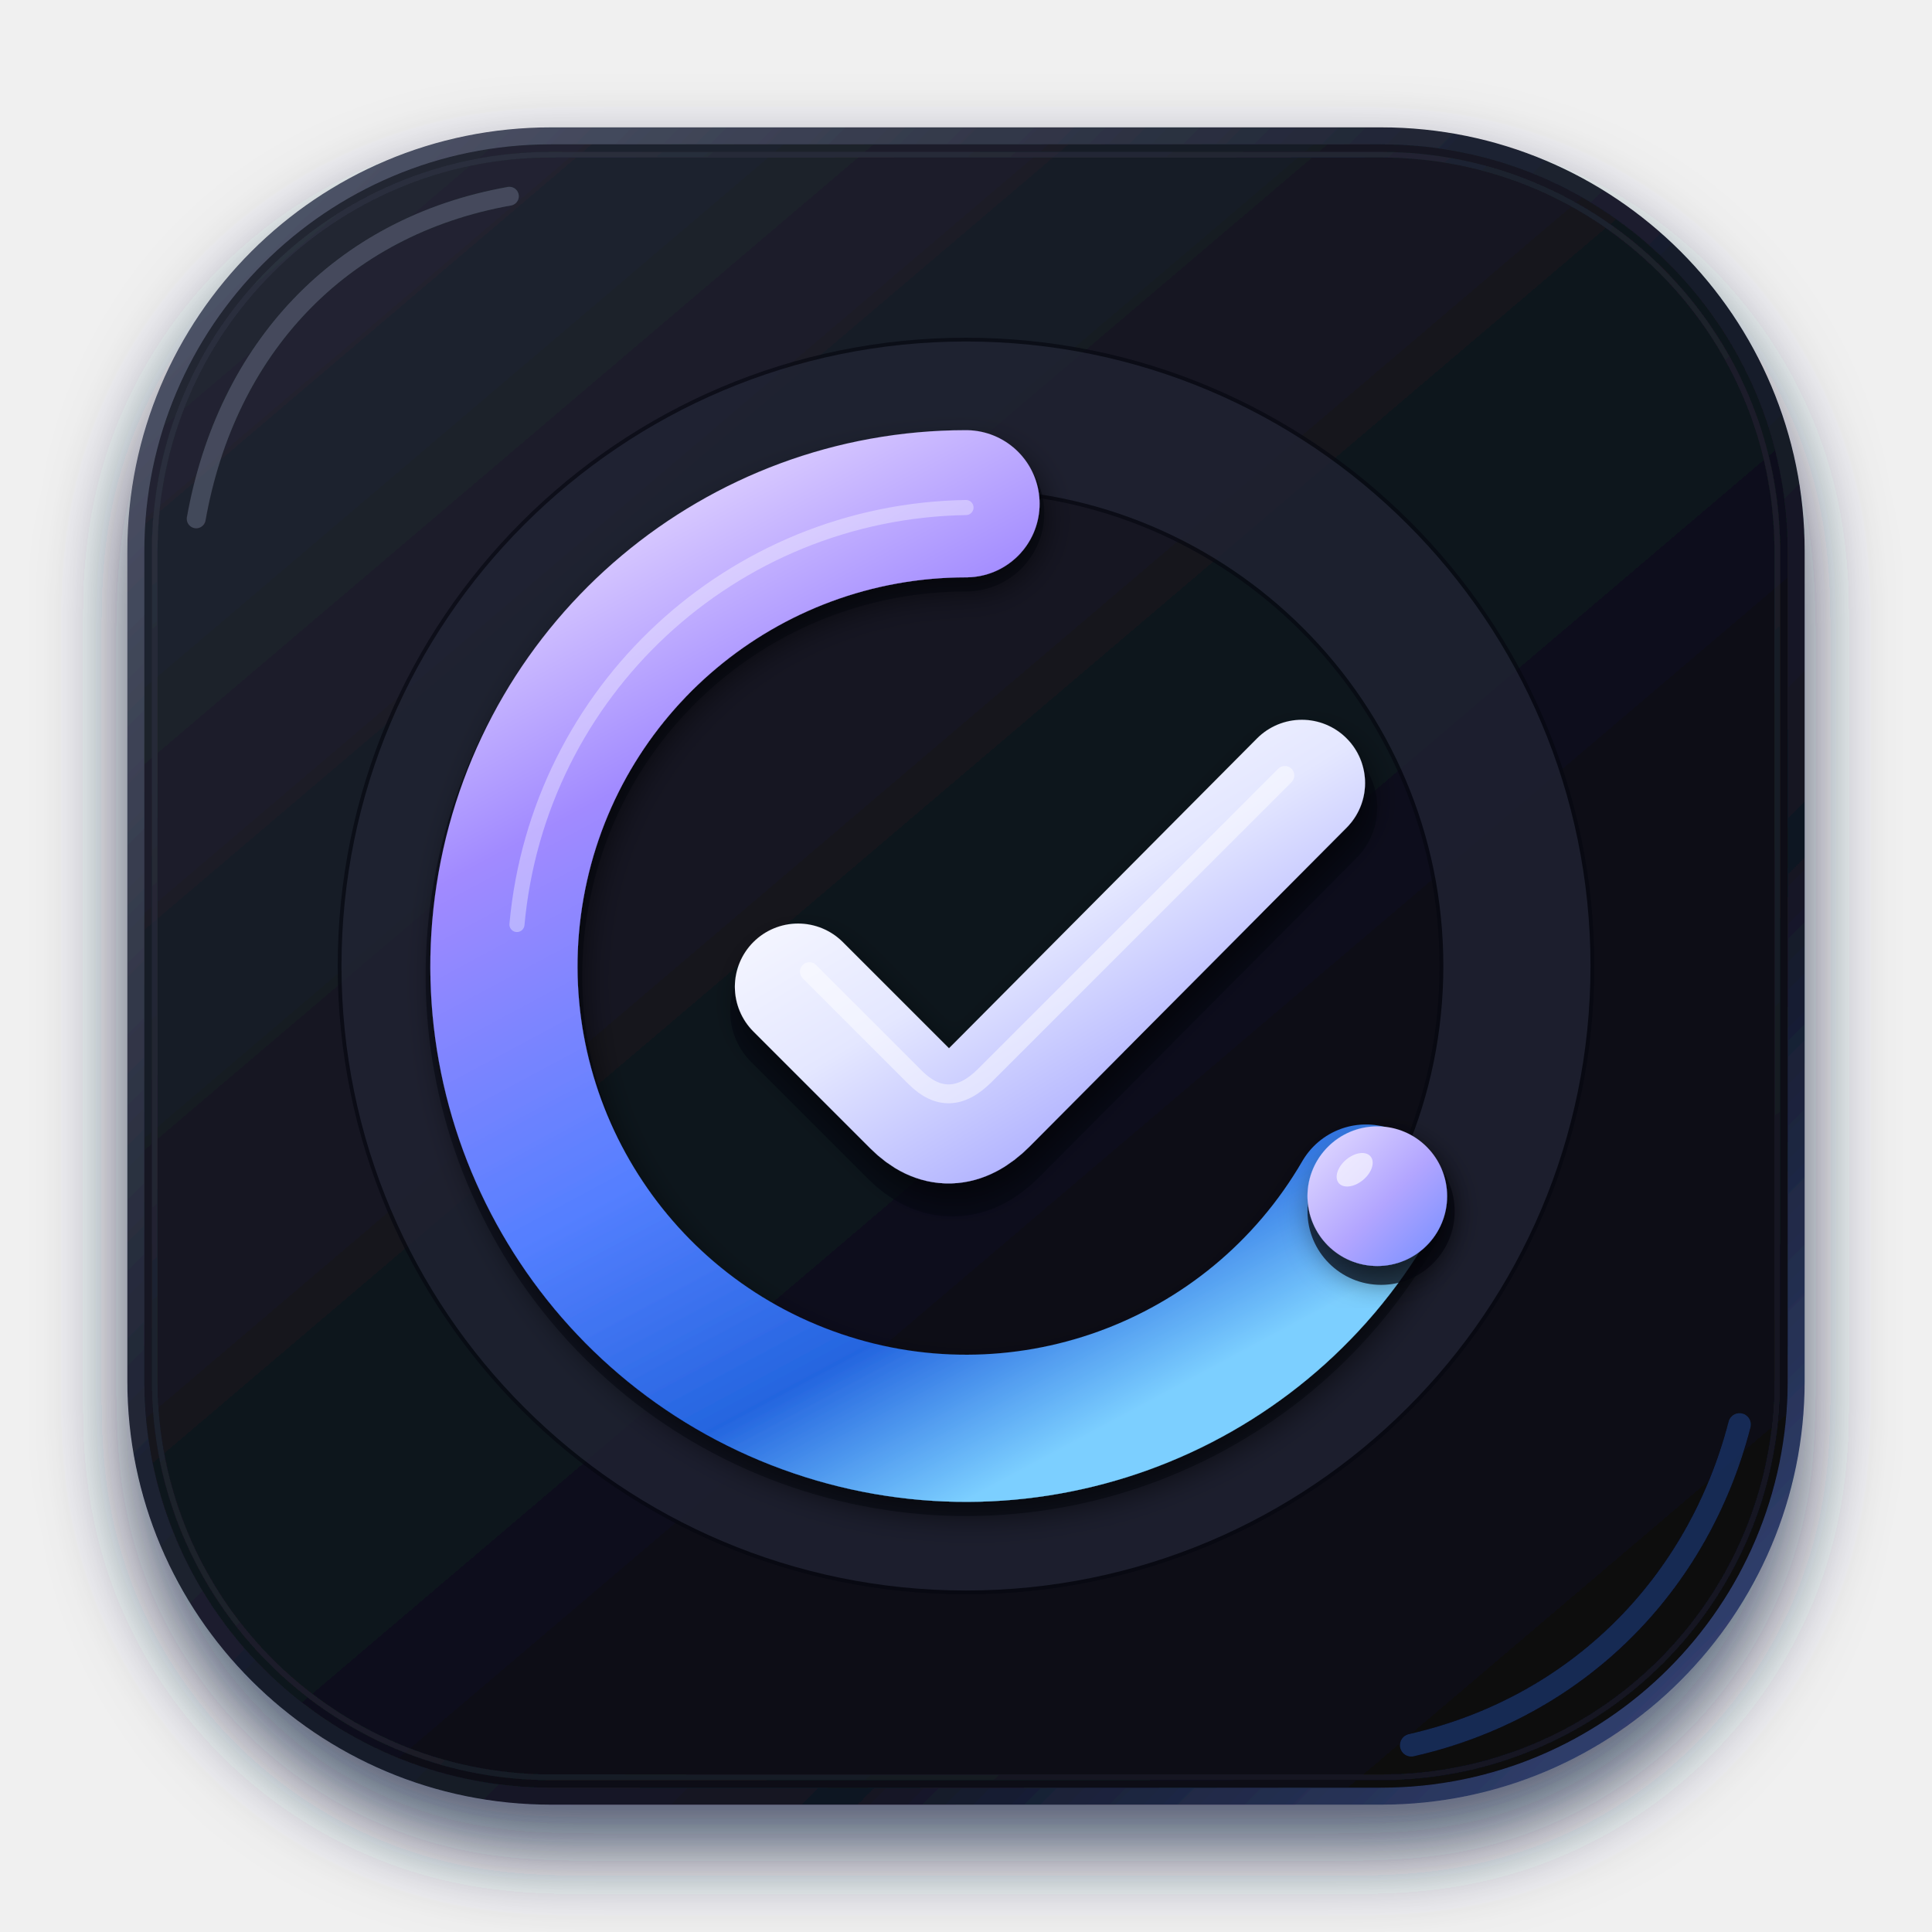
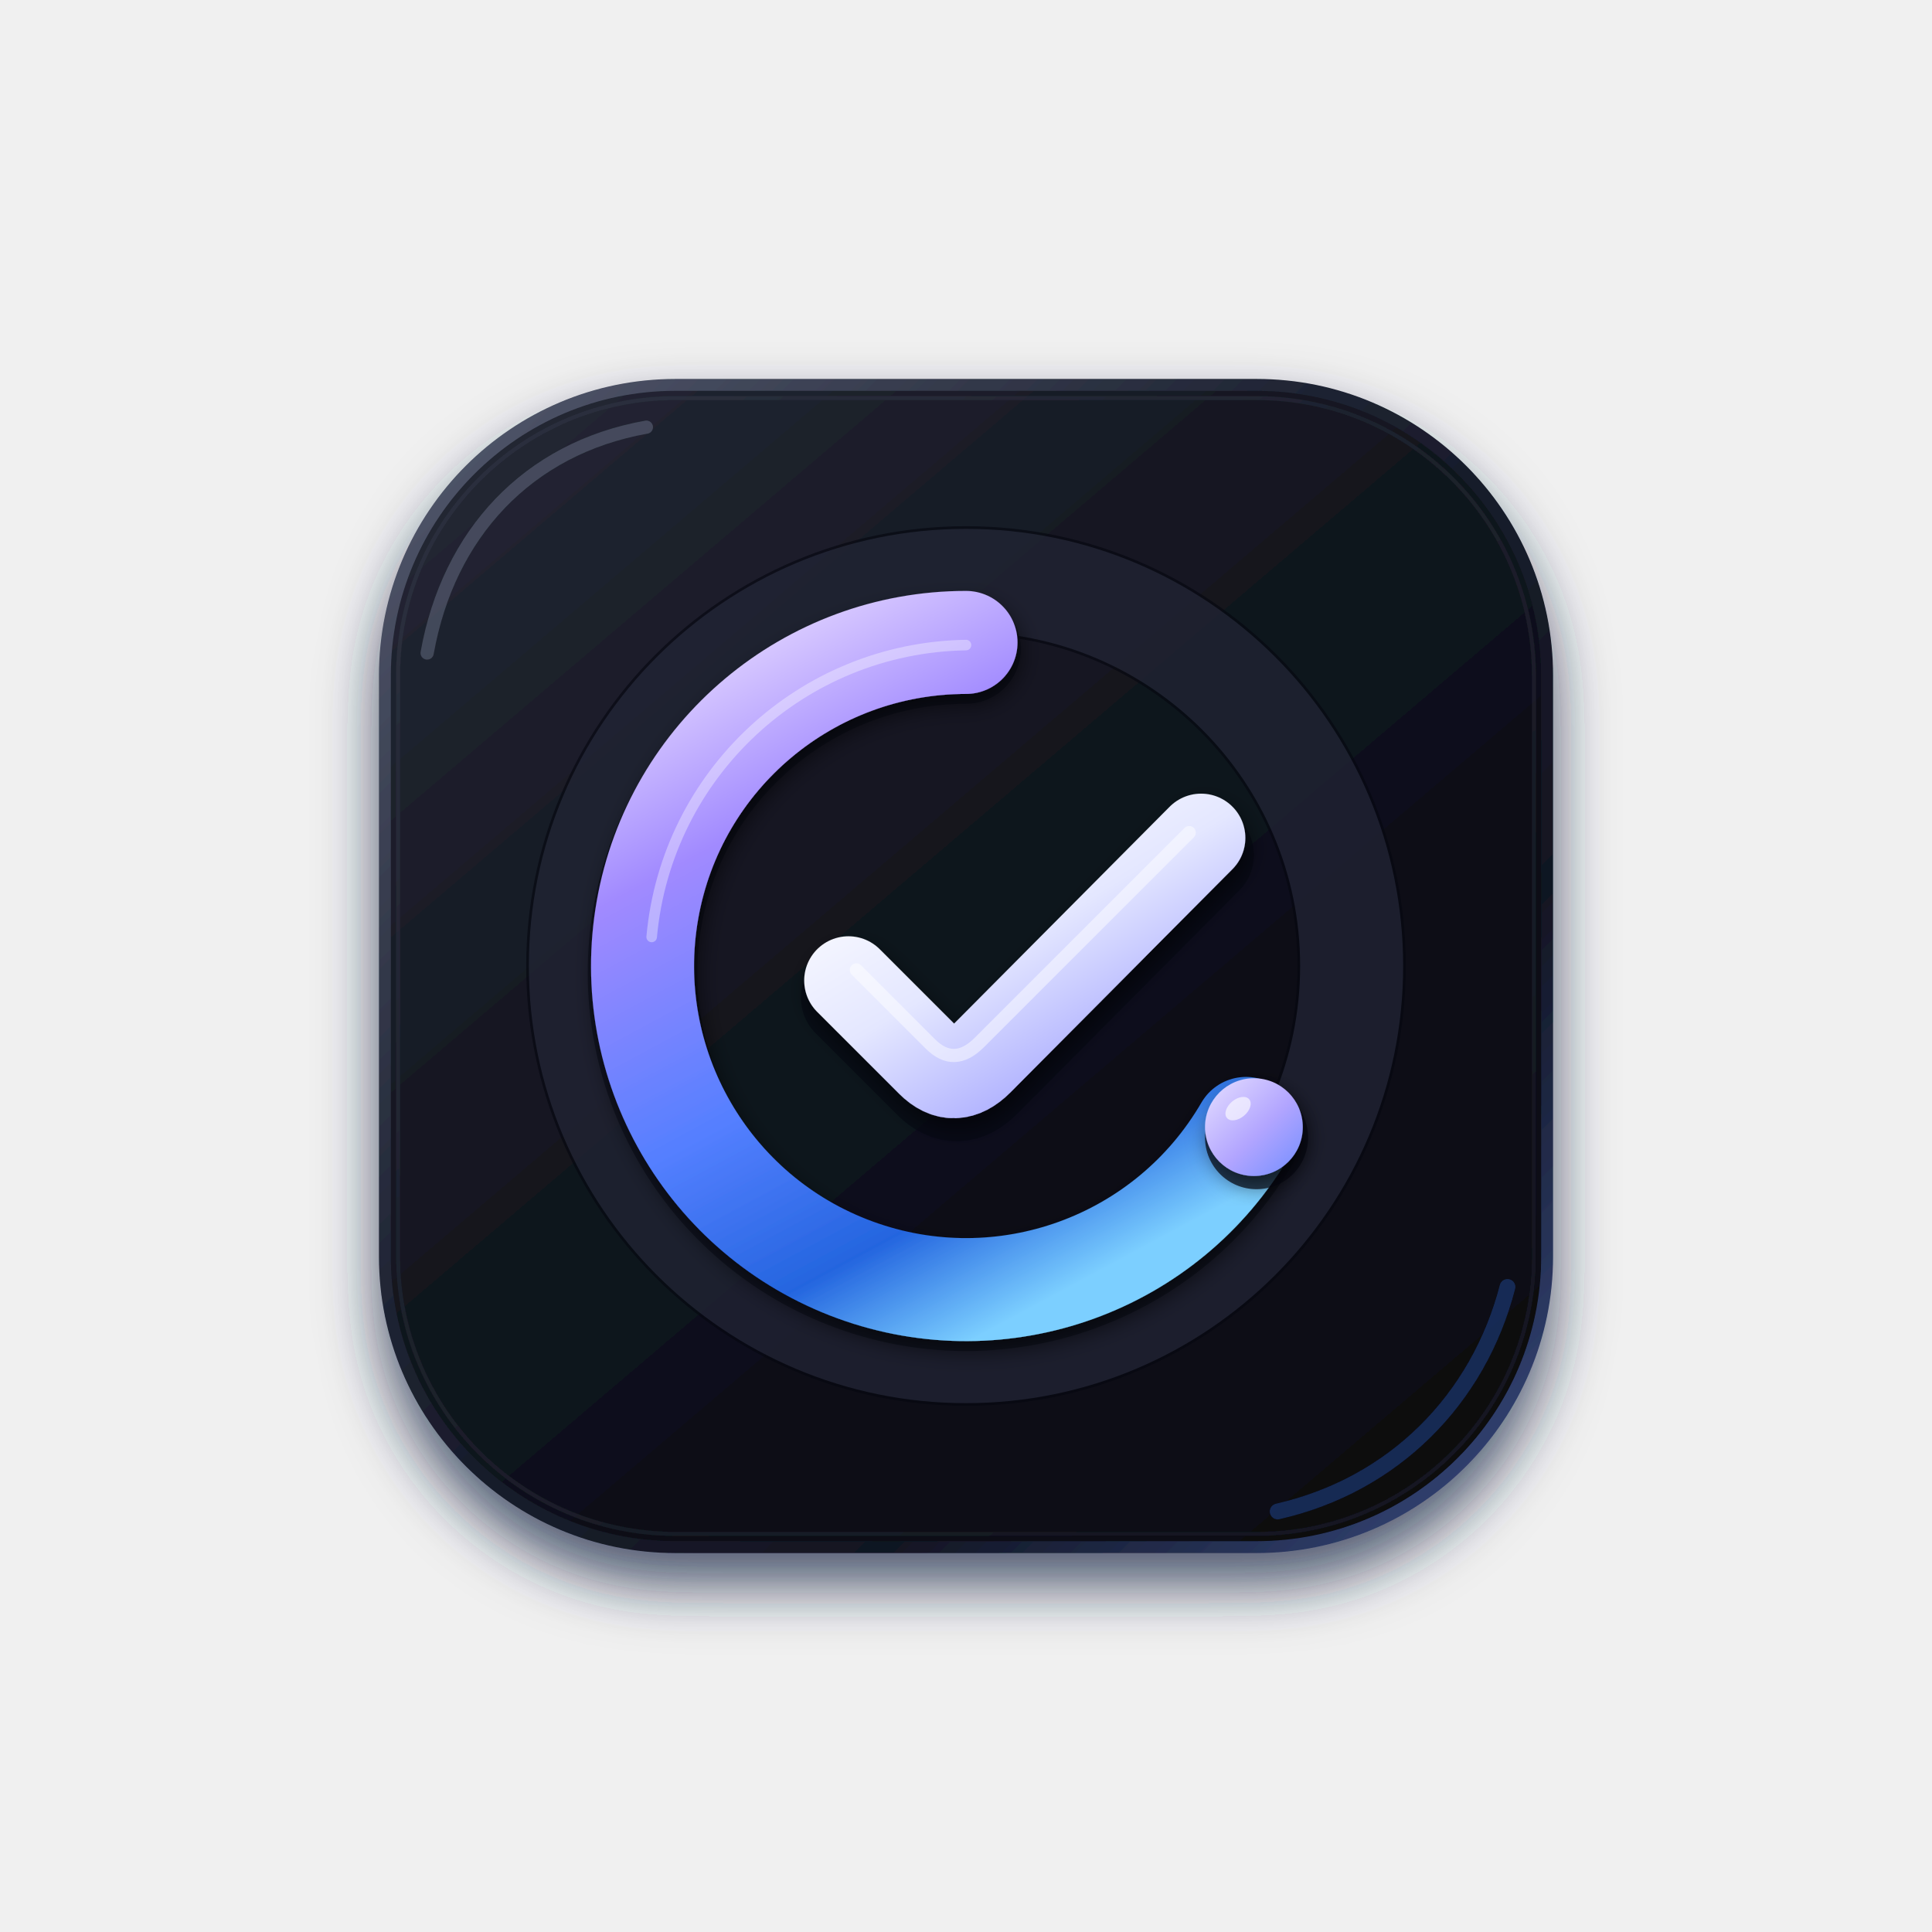
<svg xmlns="http://www.w3.org/2000/svg" width="1024" height="1024" viewBox="0 0 1024 1024">
  <defs>
    <linearGradient id="body" x1="0" y1="0" x2="0.85" y2="1">
      <stop offset="0" stop-color="#252936" />
      <stop offset="0.48" stop-color="#11141e" />
      <stop offset="1" stop-color="#070910" />
    </linearGradient>
    <linearGradient id="edge" x1="0" y1="0" x2="1" y2="1">
      <stop offset="0" stop-color="#555b70" />
      <stop offset=".42" stop-color="#1c2130" />
      <stop offset=".72" stop-color="#111522" />
      <stop offset="1" stop-color="#394b83" />
    </linearGradient>
    <linearGradient id="ring" x1="0.2" y1="0" x2=".7" y2="1">
      <stop offset="0" stop-color="#d8c9ff" />
      <stop offset=".22" stop-color="#a18aff" />
      <stop offset=".57" stop-color="#547fff" />
      <stop offset=".82" stop-color="#2465df" />
      <stop offset="1" stop-color="#7ccfff" />
    </linearGradient>
    <linearGradient id="check" x1="0" y1="0" x2=".9" y2="1">
      <stop offset="0" stop-color="#ffffff" />
      <stop offset=".48" stop-color="#e4e7ff" />
      <stop offset="1" stop-color="#9d9eff" />
    </linearGradient>
    <linearGradient id="dot" x1="0" y1="0" x2="1" y2="1">
      <stop offset="0" stop-color="#e6dfff" />
      <stop offset=".55" stop-color="#b2a5ff" />
      <stop offset="1" stop-color="#718dff" />
    </linearGradient>
    <filter id="shadow" x="-30%" y="-30%" width="160%" height="170%">
      <feGaussianBlur in="SourceAlpha" stdDeviation="22" />
      <feOffset dx="0" dy="24" result="off" />
      <feColorMatrix in="off" type="matrix" values="0 0 0 0 0.01 0 0 0 0 0.02 0 0 0 0 0.06 0 0 0 .75 0" />
      <feMerge>
        <feMergeNode />
        <feMergeNode in="SourceGraphic" />
      </feMerge>
    </filter>
    <filter id="glow" x="-50%" y="-50%" width="200%" height="200%">
      <feGaussianBlur stdDeviation="12" result="blur" />
      <feMerge>
        <feMergeNode in="blur" />
        <feMergeNode in="SourceGraphic" />
      </feMerge>
    </filter>
    <filter id="softshadow" x="-30%" y="-30%" width="160%" height="160%">
      <feGaussianBlur in="SourceAlpha" stdDeviation="8" />
      <feOffset dx="3" dy="8" result="offset" />
      <feComponentTransfer>
        <feFuncA type="linear" slope=".55" />
      </feComponentTransfer>
      <feMerge>
        <feMergeNode />
        <feMergeNode in="SourceGraphic" />
      </feMerge>
    </filter>
  </defs>
-   <g filter="url(#shadow)">
-     <rect x="72" y="72" width="880" height="880" rx="220" fill="url(#body)" stroke="url(#edge)" stroke-width="9" />
-     <rect x="82" y="82" width="860" height="860" rx="210" fill="none" stroke="#6d748a" stroke-opacity=".13" stroke-width="3" />
-     <path d="M270 104 C180 120 120 185 104 275" fill="none" stroke="#aab5d4" stroke-opacity=".26" stroke-width="10" stroke-linecap="round" />
-     <path d="M748 925 C836 905 900 840 922 755" fill="none" stroke="#3b80ff" stroke-opacity=".28" stroke-width="12" stroke-linecap="round" />
+   <g transform="translate(153.6 153.6) scale(0.7)">
+     <g filter="url(#shadow)">
+       <rect x="72" y="72" width="880" height="880" rx="220" fill="url(#body)" stroke="url(#edge)" stroke-width="9" />
+       <rect x="82" y="82" width="860" height="860" rx="210" fill="none" stroke="#6d748a" stroke-opacity=".13" stroke-width="3" />
+       <path d="M270 104 C180 120 120 185 104 275" fill="none" stroke="#aab5d4" stroke-opacity=".26" stroke-width="10" stroke-linecap="round" />
+       <path d="M748 925 C836 905 900 840 922 755" fill="none" stroke="#3b80ff" stroke-opacity=".28" stroke-width="12" stroke-linecap="round" />
+     </g>
+     <circle cx="512" cy="512" r="292" fill="none" stroke="#050710" stroke-opacity=".65" stroke-width="82" />
+     <circle cx="512" cy="512" r="292" fill="none" stroke="#4a536b" stroke-opacity=".30" stroke-width="78" />
+     <path d="M 512 267 A 245 245 0 1 0 724 635" fill="none" stroke="#070a14" stroke-opacity=".55" stroke-width="83" stroke-linecap="round" transform="translate(0 5)" />
+     <path d="M 512 267 A 245 245 0 1 0 724 635" fill="none" stroke="url(#ring)" stroke-width="78" stroke-linecap="round" filter="url(#softshadow)" />
+     <path d="M 512 269 A 243 243 0 0 0 274 490" fill="none" stroke="#ffffff" stroke-opacity=".35" stroke-width="8" stroke-linecap="round" />
+     <path d="M 423 523 L 485 585 Q 503 603 522 584 L 690 415" fill="none" stroke="#060914" stroke-opacity=".7" stroke-width="76" stroke-linecap="round" stroke-linejoin="round" transform="translate(2 13)" />
+     <path d="M 423 523 L 485 585 Q 503 603 522 584 L 690 415" fill="none" stroke="url(#check)" stroke-width="67" stroke-linecap="round" stroke-linejoin="round" filter="url(#softshadow)" />
+     <path d="M 429 515 L 485 571 Q 503 589 522 570 L 681 411" fill="none" stroke="#ffffff" stroke-opacity=".48" stroke-width="10" stroke-linecap="round" stroke-linejoin="round" />
+     <circle cx="730" cy="634" r="39" fill="#050712" opacity=".72" transform="translate(2 8)" />
+     <circle cx="730" cy="634" r="37" fill="url(#dot)" filter="url(#softshadow)" />
+     <ellipse cx="718" cy="620" rx="11" ry="7" fill="#fff" opacity=".62" transform="rotate(-40 718 620)" />
  </g>
-   <circle cx="512" cy="512" r="292" fill="none" stroke="#050710" stroke-opacity=".65" stroke-width="82" />
-   <circle cx="512" cy="512" r="292" fill="none" stroke="#4a536b" stroke-opacity=".30" stroke-width="78" />
-   <path d="M 512 267 A 245 245 0 1 0 724 635" fill="none" stroke="#070a14" stroke-opacity=".55" stroke-width="83" stroke-linecap="round" transform="translate(0 5)" />
-   <path d="M 512 267 A 245 245 0 1 0 724 635" fill="none" stroke="url(#ring)" stroke-width="78" stroke-linecap="round" filter="url(#softshadow)" />
-   <path d="M 512 269 A 243 243 0 0 0 274 490" fill="none" stroke="#ffffff" stroke-opacity=".35" stroke-width="8" stroke-linecap="round" />
-   <path d="M 423 523 L 485 585 Q 503 603 522 584 L 690 415" fill="none" stroke="#060914" stroke-opacity=".7" stroke-width="76" stroke-linecap="round" stroke-linejoin="round" transform="translate(2 13)" />
-   <path d="M 423 523 L 485 585 Q 503 603 522 584 L 690 415" fill="none" stroke="url(#check)" stroke-width="67" stroke-linecap="round" stroke-linejoin="round" filter="url(#softshadow)" />
-   <path d="M 429 515 L 485 571 Q 503 589 522 570 L 681 411" fill="none" stroke="#ffffff" stroke-opacity=".48" stroke-width="10" stroke-linecap="round" stroke-linejoin="round" />
-   <circle cx="730" cy="634" r="39" fill="#050712" opacity=".72" transform="translate(2 8)" />
-   <circle cx="730" cy="634" r="37" fill="url(#dot)" filter="url(#softshadow)" />
-   <ellipse cx="718" cy="620" rx="11" ry="7" fill="#fff" opacity=".62" transform="rotate(-40 718 620)" />
</svg>
